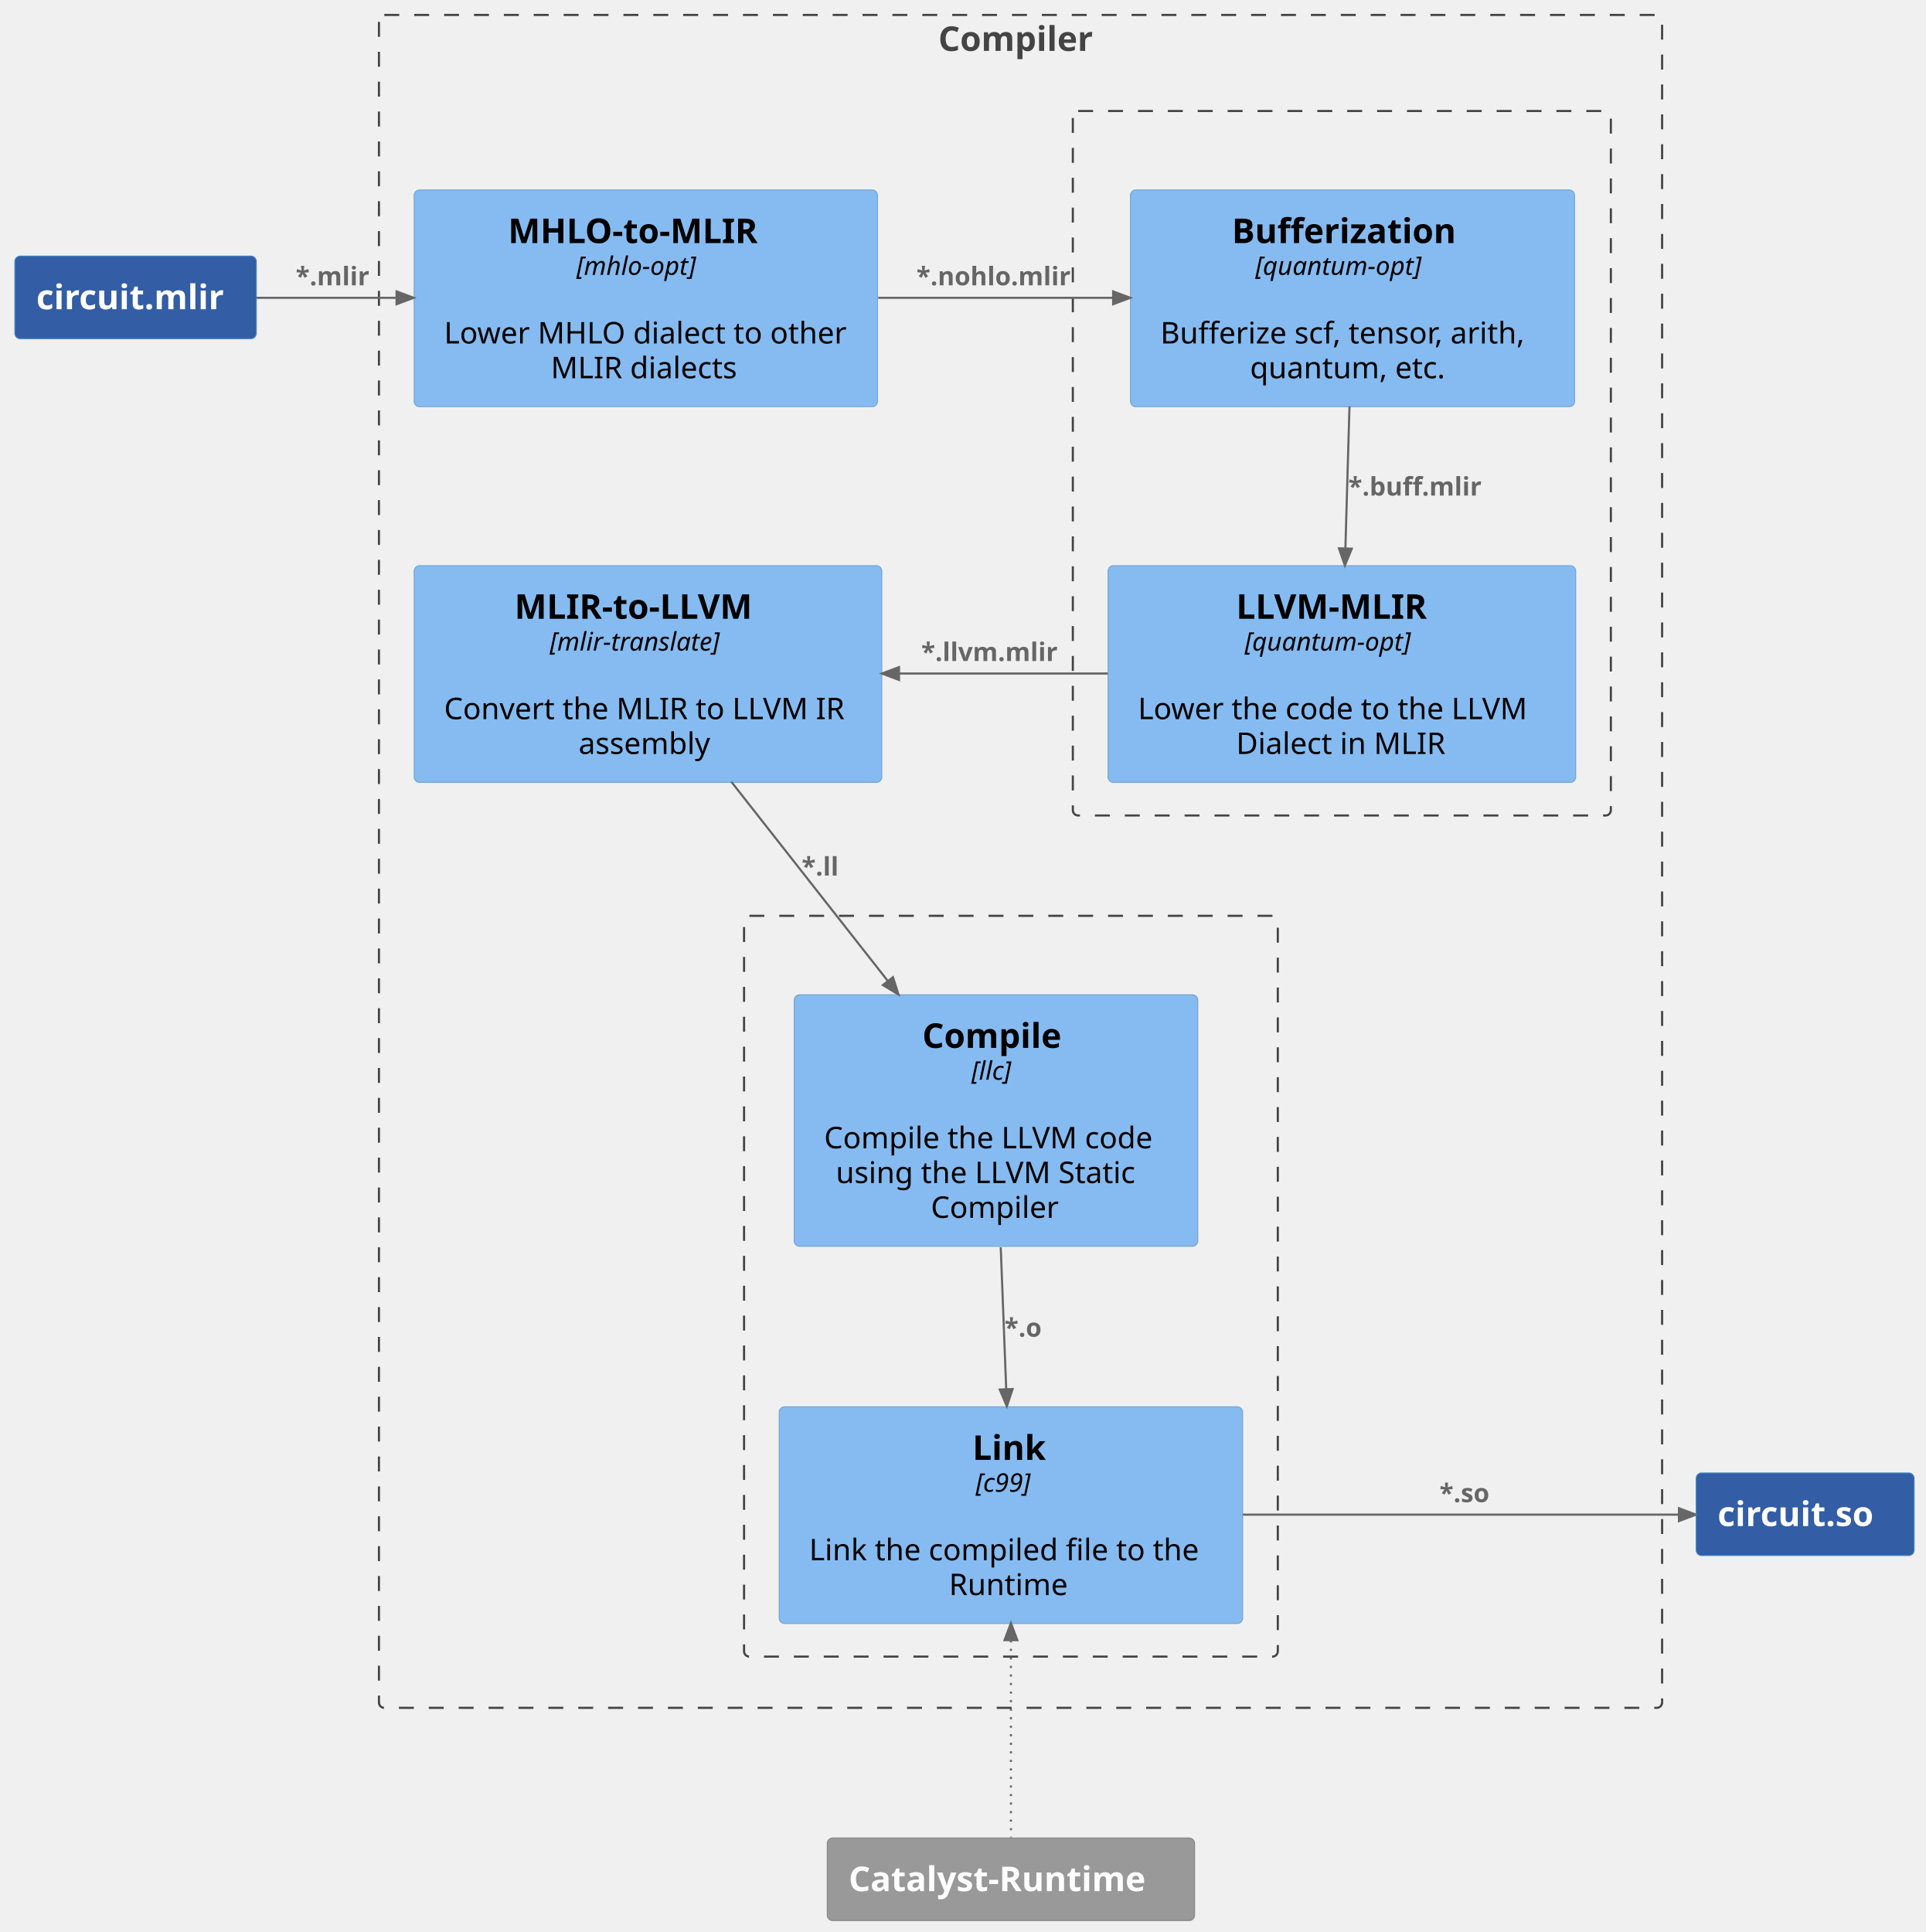
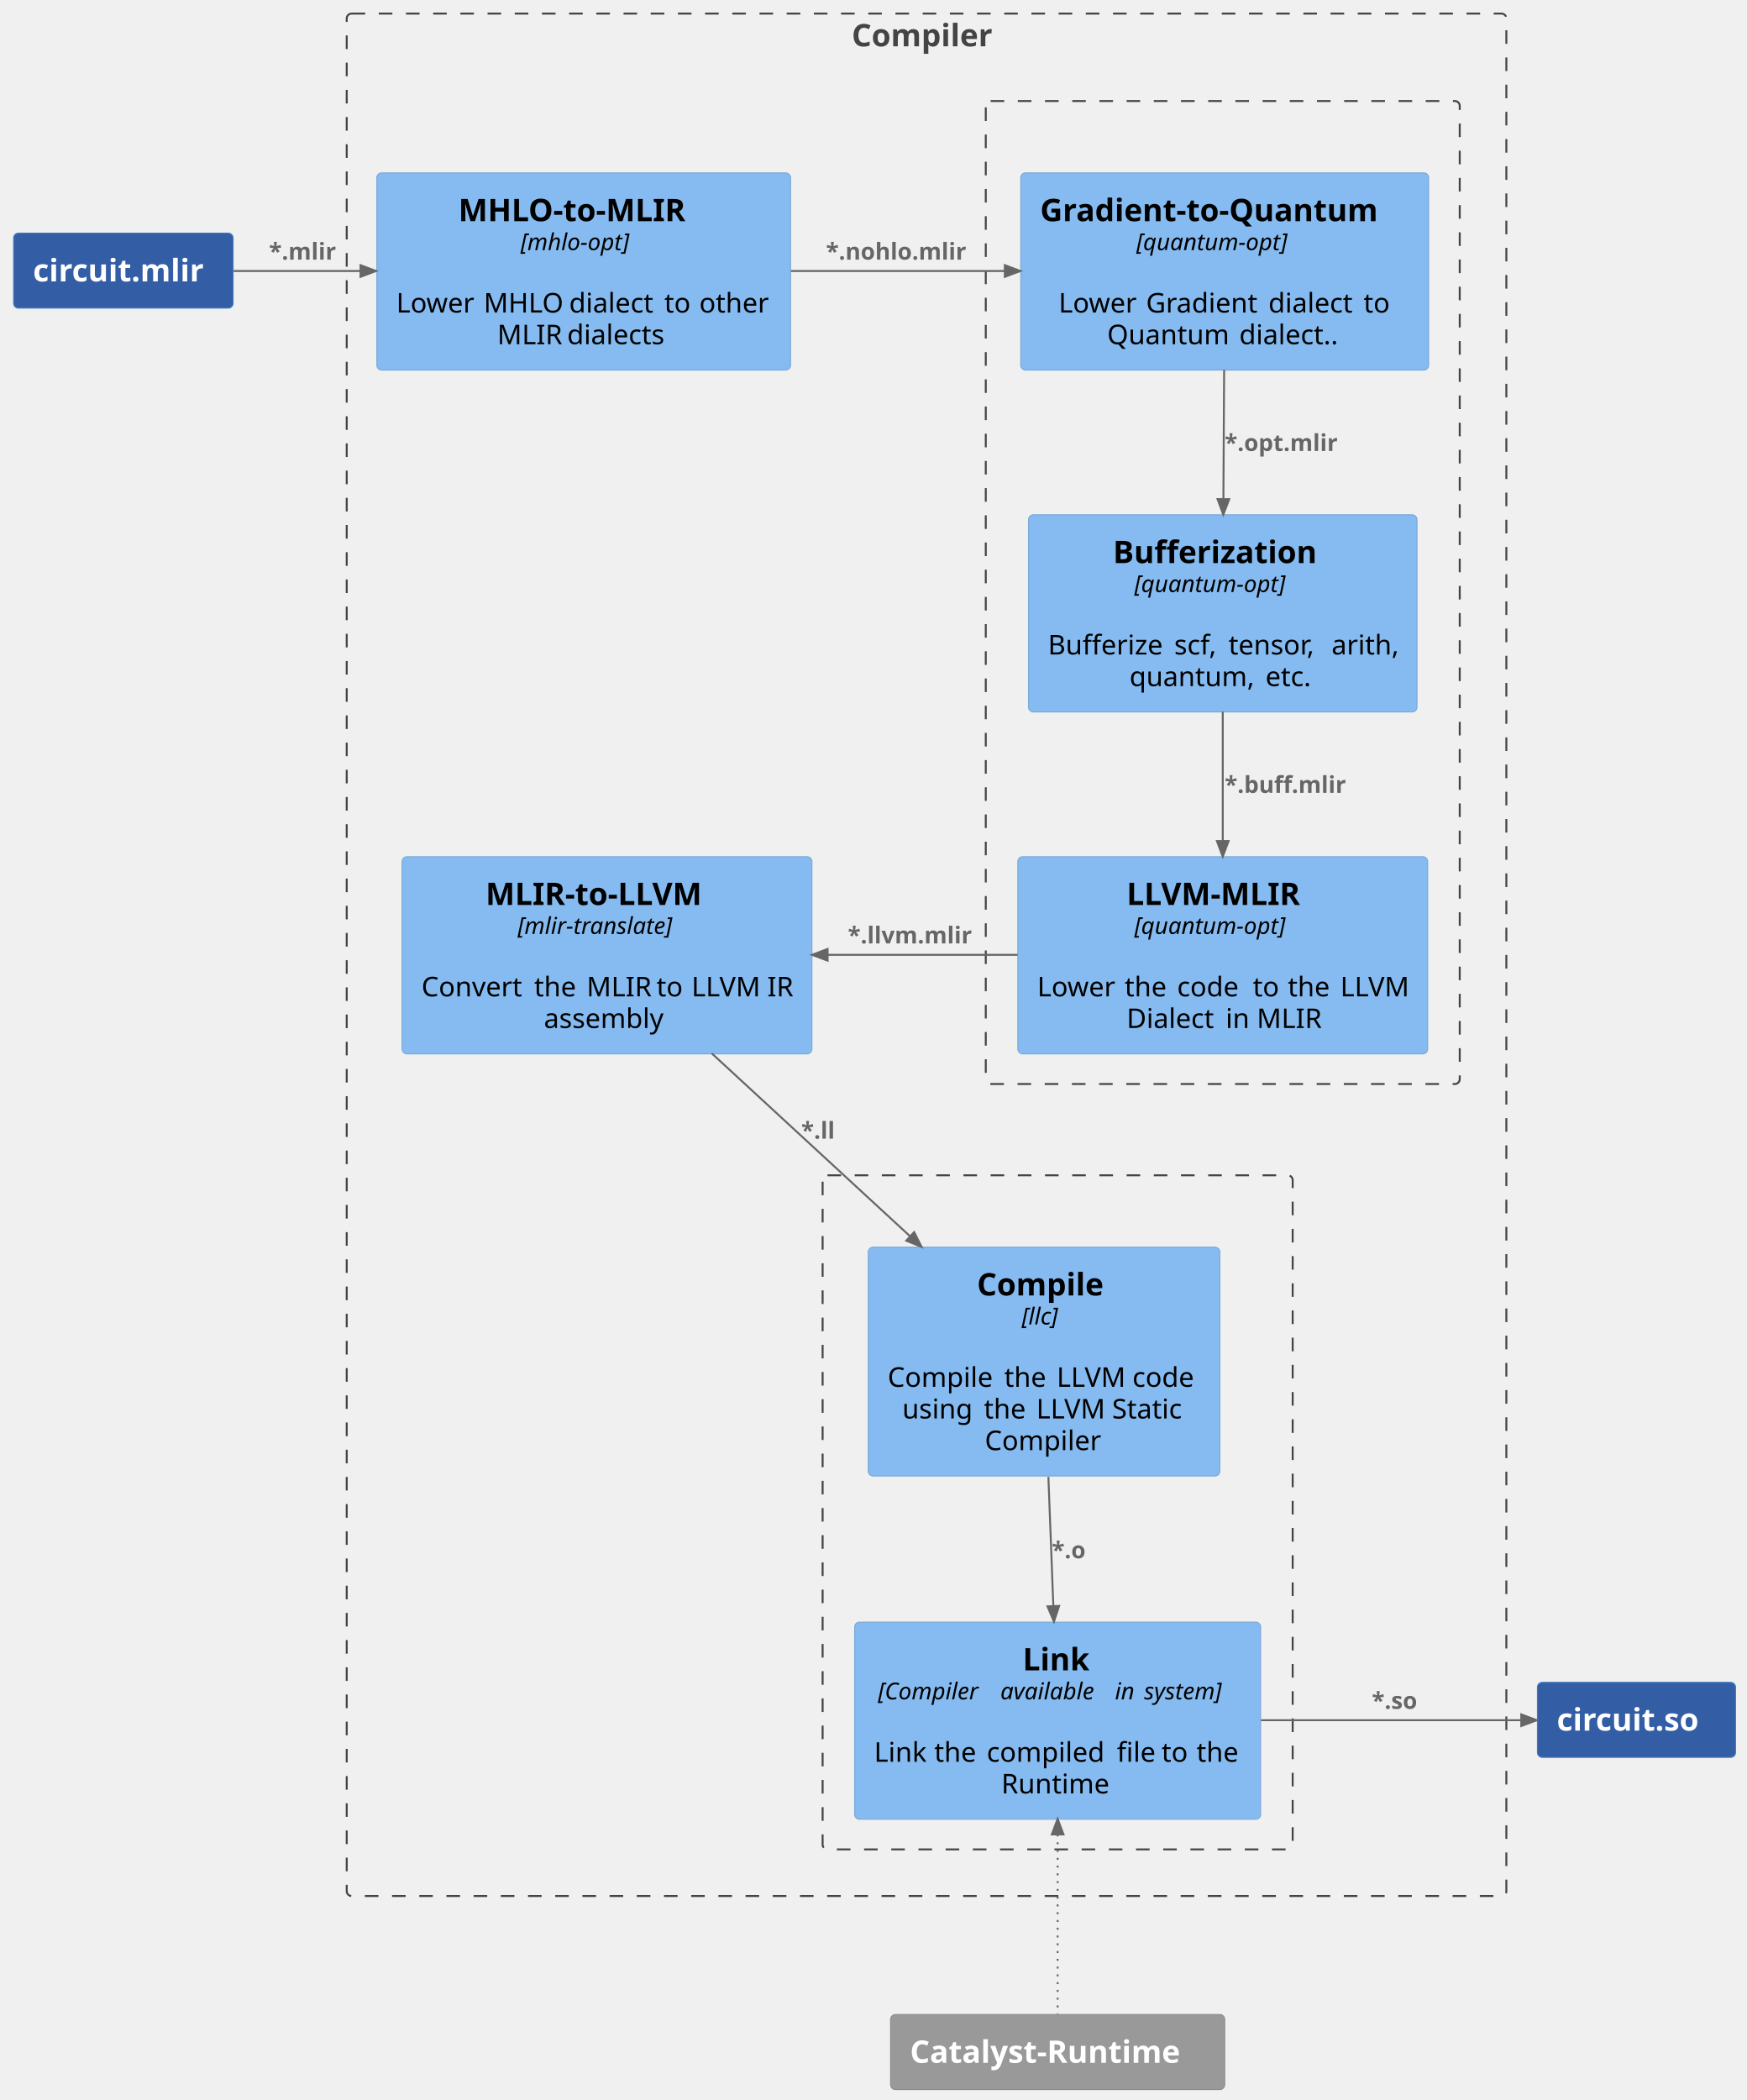
- <svg xmlns="http://www.w3.org/2000/svg" xmlns:xlink="http://www.w3.org/1999/xlink" contentStyleType="text/css" height="905px" preserveAspectRatio="none" style="width:902px;height:905px;background:#FFFFFF;" version="1.1" viewBox="0 0 902 905" width="902px" zoomAndPan="magnify">
+ <svg xmlns="http://www.w3.org/2000/svg" xmlns:xlink="http://www.w3.org/1999/xlink" contentStyleType="text/css" height="1081px" preserveAspectRatio="none" style="width:899px;height:1081px;background:#FFFFFF;" version="1.1" viewBox="0 0 899 1081" width="899px" zoomAndPan="magnify">
  <defs />
  <g>
    <g id="cluster_c1">
      <a href="https://github.com/plantuml-stdlib/C4-PlantUML" target="_top" title="https://github.com/plantuml-stdlib/C4-PlantUML" xlink:actuate="onRequest" xlink:href="https://github.com/plantuml-stdlib/C4-PlantUML" xlink:show="new" xlink:title="https://github.com/plantuml-stdlib/C4-PlantUML" xlink:type="simple">
-         <rect fill="none" height="793" rx="2.5" ry="2.5" style="stroke:#444444;stroke-width:1.0;stroke-dasharray:7.0,7.0;" width="601" x="177.5" y="7" />
-         <text fill="#444444" font-family="sans-serif" font-size="16" font-weight="bold" lengthAdjust="spacing" textLength="77" x="439.5" y="23.852">Compiler</text>
+         <rect fill="none" height="969" rx="2.5" ry="2.5" style="stroke:#444444;stroke-width:1.0;stroke-dasharray:7.0,7.0;" width="597" x="178.5" y="7" />
+         <text fill="#444444" font-family="sans-serif" font-size="16" font-weight="bold" lengthAdjust="spacing" textLength="77" x="438.5" y="23.852">Compiler</text>
      </a>
    </g>
    <g id="cluster_c2">
      <a href="https://github.com/plantuml-stdlib/C4-PlantUML" target="_top" title="https://github.com/plantuml-stdlib/C4-PlantUML" xlink:actuate="onRequest" xlink:href="https://github.com/plantuml-stdlib/C4-PlantUML" xlink:show="new" xlink:title="https://github.com/plantuml-stdlib/C4-PlantUML" xlink:type="simple">
-         <rect fill="none" height="330" rx="2.5" ry="2.5" style="stroke:#444444;stroke-width:1.0;stroke-dasharray:7.0,7.0;" width="252" x="502.5" y="52" />
-         <text fill="#444444" font-family="sans-serif" font-size="16" font-weight="bold" lengthAdjust="spacing" textLength="6" x="625.5" y="68.852"> </text>
+         <rect fill="none" height="506" rx="2.5" ry="2.5" style="stroke:#444444;stroke-width:1.0;stroke-dasharray:7.0,7.0;" width="244" x="507.5" y="52" />
+         <text fill="#444444" font-family="sans-serif" font-size="16" font-weight="bold" lengthAdjust="spacing" textLength="6" x="626.5" y="68.852"> </text>
      </a>
    </g>
    <g id="cluster_c3">
      <a href="https://github.com/plantuml-stdlib/C4-PlantUML" target="_top" title="https://github.com/plantuml-stdlib/C4-PlantUML" xlink:actuate="onRequest" xlink:href="https://github.com/plantuml-stdlib/C4-PlantUML" xlink:show="new" xlink:title="https://github.com/plantuml-stdlib/C4-PlantUML" xlink:type="simple">
-         <rect fill="none" height="347" rx="2.5" ry="2.5" style="stroke:#444444;stroke-width:1.0;stroke-dasharray:7.0,7.0;" width="250" x="348.5" y="429" />
-         <text fill="#444444" font-family="sans-serif" font-size="16" font-weight="bold" lengthAdjust="spacing" textLength="6" x="470.5" y="445.852"> </text>
+         <rect fill="none" height="347" rx="2.5" ry="2.5" style="stroke:#444444;stroke-width:1.0;stroke-dasharray:7.0,7.0;" width="242" x="423.5" y="605" />
+         <text fill="#444444" font-family="sans-serif" font-size="16" font-weight="bold" lengthAdjust="spacing" textLength="6" x="541.5" y="621.852"> </text>
      </a>
    </g>
    <g id="elem__nohlo_mlir_">
-       <rect fill="#85BBF0" height="101.484" rx="2.5" ry="2.5" style="stroke:#78A8D8;stroke-width:0.5;" width="217" x="194" y="89" />
-       <text fill="#000000" font-family="sans-serif" font-size="16" font-weight="bold" lengthAdjust="spacing" textLength="129" x="238" y="113.852">MHLO-to-MLIR</text>
-       <text fill="#000000" font-family="sans-serif" font-size="12" font-style="italic" lengthAdjust="spacing" textLength="65" x="270" y="128.764">[mhlo-opt]</text>
-       <text fill="#000000" font-family="sans-serif" font-size="14" lengthAdjust="spacing" textLength="4" x="300.5" y="144.589"> </text>
-       <text fill="#000000" font-family="sans-serif" font-size="14" lengthAdjust="spacing" textLength="193" x="208" y="160.886">Lower MHLO dialect to other</text>
-       <text fill="#000000" font-family="sans-serif" font-size="14" lengthAdjust="spacing" textLength="89" x="258" y="177.183">MLIR dialects</text>
+       <rect fill="#85BBF0" height="101.484" rx="2.5" ry="2.5" style="stroke:#78A8D8;stroke-width:0.5;" width="213" x="194" y="89" />
+       <text fill="#000000" font-family="sans-serif" font-size="16" font-weight="bold" lengthAdjust="spacing" textLength="129" x="236" y="113.852">MHLO-to-MLIR</text>
+       <text fill="#000000" font-family="sans-serif" font-size="12" font-style="italic" lengthAdjust="spacing" textLength="65" x="268" y="128.764">[mhlo-opt]</text>
+       <text fill="#000000" font-family="sans-serif" font-size="14" lengthAdjust="spacing" textLength="4" x="298.5" y="144.589"> </text>
+       <text fill="#000000" font-family="sans-serif" font-size="14" lengthAdjust="spacing" textLength="41" x="204" y="160.886">Lower</text>
+       <text fill="#000000" font-family="sans-serif" font-size="14" lengthAdjust="spacing" textLength="4" x="245" y="160.886"> </text>
+       <text fill="#000000" font-family="sans-serif" font-size="14" lengthAdjust="spacing" textLength="40" x="249" y="160.886">MHLO</text>
+       <text fill="#000000" font-family="sans-serif" font-size="14" lengthAdjust="spacing" textLength="4" x="289" y="160.886"> </text>
+       <text fill="#000000" font-family="sans-serif" font-size="14" lengthAdjust="spacing" textLength="45" x="293" y="160.886">dialect</text>
+       <text fill="#000000" font-family="sans-serif" font-size="14" lengthAdjust="spacing" textLength="4" x="338" y="160.886"> </text>
+       <text fill="#000000" font-family="sans-serif" font-size="14" lengthAdjust="spacing" textLength="14" x="342" y="160.886">to</text>
+       <text fill="#000000" font-family="sans-serif" font-size="14" lengthAdjust="spacing" textLength="4" x="356" y="160.886"> </text>
+       <text fill="#000000" font-family="sans-serif" font-size="14" lengthAdjust="spacing" textLength="37" x="360" y="160.886">other</text>
+       <text fill="#000000" font-family="sans-serif" font-size="14" lengthAdjust="spacing" textLength="32" x="256" y="177.183">MLIR</text>
+       <text fill="#000000" font-family="sans-serif" font-size="14" lengthAdjust="spacing" textLength="4" x="288" y="177.183"> </text>
+       <text fill="#000000" font-family="sans-serif" font-size="14" lengthAdjust="spacing" textLength="53" x="292" y="177.183">dialects</text>
    </g>
    <g id="elem__ll_">
-       <rect fill="#85BBF0" height="101.484" rx="2.5" ry="2.5" style="stroke:#78A8D8;stroke-width:0.5;" width="219" x="194" y="265" />
-       <text fill="#000000" font-family="sans-serif" font-size="16" font-weight="bold" lengthAdjust="spacing" textLength="125" x="241" y="289.852">MLIR-to-LLVM</text>
-       <text fill="#000000" font-family="sans-serif" font-size="12" font-style="italic" lengthAdjust="spacing" textLength="92" x="257.5" y="304.764">[mlir-translate]</text>
-       <text fill="#000000" font-family="sans-serif" font-size="14" lengthAdjust="spacing" textLength="4" x="301.5" y="320.589"> </text>
-       <text fill="#000000" font-family="sans-serif" font-size="14" lengthAdjust="spacing" textLength="191" x="208" y="336.886">Convert the MLIR to LLVM IR</text>
-       <text fill="#000000" font-family="sans-serif" font-size="14" lengthAdjust="spacing" textLength="65" x="271" y="353.183">assembly</text>
+       <rect fill="#85BBF0" height="101.484" rx="2.5" ry="2.5" style="stroke:#78A8D8;stroke-width:0.5;" width="211" x="207" y="441" />
+       <text fill="#000000" font-family="sans-serif" font-size="16" font-weight="bold" lengthAdjust="spacing" textLength="125" x="250" y="465.852">MLIR-to-LLVM</text>
+       <text fill="#000000" font-family="sans-serif" font-size="12" font-style="italic" lengthAdjust="spacing" textLength="92" x="266.5" y="480.764">[mlir-translate]</text>
+       <text fill="#000000" font-family="sans-serif" font-size="14" lengthAdjust="spacing" textLength="4" x="310.5" y="496.589"> </text>
+       <text fill="#000000" font-family="sans-serif" font-size="14" lengthAdjust="spacing" textLength="54" x="217" y="512.886">Convert</text>
+       <text fill="#000000" font-family="sans-serif" font-size="14" lengthAdjust="spacing" textLength="4" x="271" y="512.886"> </text>
+       <text fill="#000000" font-family="sans-serif" font-size="14" lengthAdjust="spacing" textLength="23" x="275" y="512.886">the</text>
+       <text fill="#000000" font-family="sans-serif" font-size="14" lengthAdjust="spacing" textLength="4" x="298" y="512.886"> </text>
+       <text fill="#000000" font-family="sans-serif" font-size="14" lengthAdjust="spacing" textLength="32" x="302" y="512.886">MLIR</text>
+       <text fill="#000000" font-family="sans-serif" font-size="14" lengthAdjust="spacing" textLength="4" x="334" y="512.886"> </text>
+       <text fill="#000000" font-family="sans-serif" font-size="14" lengthAdjust="spacing" textLength="14" x="338" y="512.886">to</text>
+       <text fill="#000000" font-family="sans-serif" font-size="14" lengthAdjust="spacing" textLength="4" x="352" y="512.886"> </text>
+       <text fill="#000000" font-family="sans-serif" font-size="14" lengthAdjust="spacing" textLength="35" x="356" y="512.886">LLVM</text>
+       <text fill="#000000" font-family="sans-serif" font-size="14" lengthAdjust="spacing" textLength="4" x="391" y="512.886"> </text>
+       <text fill="#000000" font-family="sans-serif" font-size="14" lengthAdjust="spacing" textLength="13" x="395" y="512.886">IR</text>
+       <text fill="#000000" font-family="sans-serif" font-size="14" lengthAdjust="spacing" textLength="65" x="280" y="529.183">assembly</text>
+     </g>
+     <g id="elem__opt_mlir_">
+       <rect fill="#85BBF0" height="101.484" rx="2.5" ry="2.5" style="stroke:#78A8D8;stroke-width:0.5;" width="210" x="525.5" y="89" />
+       <text fill="#000000" font-family="sans-serif" font-size="16" font-weight="bold" lengthAdjust="spacing" textLength="190" x="535.5" y="113.852">Gradient-to-Quantum</text>
+       <text fill="#000000" font-family="sans-serif" font-size="12" font-style="italic" lengthAdjust="spacing" textLength="91" x="585" y="128.764">[quantum-opt]</text>
+       <text fill="#000000" font-family="sans-serif" font-size="14" lengthAdjust="spacing" textLength="4" x="628.5" y="144.589"> </text>
+       <text fill="#000000" font-family="sans-serif" font-size="14" lengthAdjust="spacing" textLength="41" x="545" y="160.886">Lower</text>
+       <text fill="#000000" font-family="sans-serif" font-size="14" lengthAdjust="spacing" textLength="4" x="586" y="160.886"> </text>
+       <text fill="#000000" font-family="sans-serif" font-size="14" lengthAdjust="spacing" textLength="59" x="590" y="160.886">Gradient</text>
+       <text fill="#000000" font-family="sans-serif" font-size="14" lengthAdjust="spacing" textLength="4" x="649" y="160.886"> </text>
+       <text fill="#000000" font-family="sans-serif" font-size="14" lengthAdjust="spacing" textLength="45" x="653" y="160.886">dialect</text>
+       <text fill="#000000" font-family="sans-serif" font-size="14" lengthAdjust="spacing" textLength="4" x="698" y="160.886"> </text>
+       <text fill="#000000" font-family="sans-serif" font-size="14" lengthAdjust="spacing" textLength="14" x="702" y="160.886">to</text>
+       <text fill="#000000" font-family="sans-serif" font-size="14" lengthAdjust="spacing" textLength="64" x="570" y="177.183">Quantum</text>
+       <text fill="#000000" font-family="sans-serif" font-size="14" lengthAdjust="spacing" textLength="4" x="634" y="177.183"> </text>
+       <text fill="#000000" font-family="sans-serif" font-size="14" lengthAdjust="spacing" textLength="53" x="638" y="177.183">dialect..</text>
    </g>
    <g id="elem__buff_mlir_">
-       <rect fill="#85BBF0" height="101.484" rx="2.5" ry="2.5" style="stroke:#78A8D8;stroke-width:0.5;" width="208" x="529.5" y="89" />
-       <text fill="#000000" font-family="sans-serif" font-size="16" font-weight="bold" lengthAdjust="spacing" textLength="113" x="577" y="113.852">Bufferization</text>
-       <text fill="#000000" font-family="sans-serif" font-size="12" font-style="italic" lengthAdjust="spacing" textLength="91" x="588" y="128.764">[quantum-opt]</text>
-       <text fill="#000000" font-family="sans-serif" font-size="14" lengthAdjust="spacing" textLength="4" x="631.5" y="144.589"> </text>
-       <text fill="#000000" font-family="sans-serif" font-size="14" lengthAdjust="spacing" textLength="180" x="543.5" y="160.886">Bufferize scf, tensor, arith,</text>
-       <text fill="#000000" font-family="sans-serif" font-size="14" lengthAdjust="spacing" textLength="96" x="585.5" y="177.183">quantum, etc.</text>
+       <rect fill="#85BBF0" height="101.484" rx="2.5" ry="2.5" style="stroke:#78A8D8;stroke-width:0.5;" width="200" x="529.5" y="265" />
+       <text fill="#000000" font-family="sans-serif" font-size="16" font-weight="bold" lengthAdjust="spacing" textLength="113" x="573" y="289.852">Bufferization</text>
+       <text fill="#000000" font-family="sans-serif" font-size="12" font-style="italic" lengthAdjust="spacing" textLength="91" x="584" y="304.764">[quantum-opt]</text>
+       <text fill="#000000" font-family="sans-serif" font-size="14" lengthAdjust="spacing" textLength="4" x="627.5" y="320.589"> </text>
+       <text fill="#000000" font-family="sans-serif" font-size="14" lengthAdjust="spacing" textLength="61" x="539.5" y="336.886">Bufferize</text>
+       <text fill="#000000" font-family="sans-serif" font-size="14" lengthAdjust="spacing" textLength="4" x="600.5" y="336.886"> </text>
+       <text fill="#000000" font-family="sans-serif" font-size="14" lengthAdjust="spacing" textLength="24" x="604.5" y="336.886">scf,</text>
+       <text fill="#000000" font-family="sans-serif" font-size="14" lengthAdjust="spacing" textLength="4" x="628.5" y="336.886"> </text>
+       <text fill="#000000" font-family="sans-serif" font-size="14" lengthAdjust="spacing" textLength="49" x="632.5" y="336.886">tensor,</text>
+       <text fill="#000000" font-family="sans-serif" font-size="14" lengthAdjust="spacing" textLength="4" x="681.5" y="336.886"> </text>
+       <text fill="#000000" font-family="sans-serif" font-size="14" lengthAdjust="spacing" textLength="34" x="685.5" y="336.886">arith,</text>
+       <text fill="#000000" font-family="sans-serif" font-size="14" lengthAdjust="spacing" textLength="66" x="581.5" y="353.183">quantum,</text>
+       <text fill="#000000" font-family="sans-serif" font-size="14" lengthAdjust="spacing" textLength="4" x="647.5" y="353.183"> </text>
+       <text fill="#000000" font-family="sans-serif" font-size="14" lengthAdjust="spacing" textLength="26" x="651.5" y="353.183">etc.</text>
    </g>
    <g id="elem__llvm_mlir_">
-       <rect fill="#85BBF0" height="101.484" rx="2.5" ry="2.5" style="stroke:#78A8D8;stroke-width:0.5;" width="219" x="519" y="265" />
-       <text fill="#000000" font-family="sans-serif" font-size="16" font-weight="bold" lengthAdjust="spacing" textLength="99" x="579" y="289.852">LLVM-MLIR</text>
-       <text fill="#000000" font-family="sans-serif" font-size="12" font-style="italic" lengthAdjust="spacing" textLength="91" x="583" y="304.764">[quantum-opt]</text>
-       <text fill="#000000" font-family="sans-serif" font-size="14" lengthAdjust="spacing" textLength="4" x="626.5" y="320.589"> </text>
-       <text fill="#000000" font-family="sans-serif" font-size="14" lengthAdjust="spacing" textLength="191" x="533" y="336.886">Lower the code to the LLVM</text>
-       <text fill="#000000" font-family="sans-serif" font-size="14" lengthAdjust="spacing" textLength="99" x="579" y="353.183">Dialect in MLIR</text>
+       <rect fill="#85BBF0" height="101.484" rx="2.5" ry="2.5" style="stroke:#78A8D8;stroke-width:0.5;" width="211" x="524" y="441" />
+       <text fill="#000000" font-family="sans-serif" font-size="16" font-weight="bold" lengthAdjust="spacing" textLength="99" x="580" y="465.852">LLVM-MLIR</text>
+       <text fill="#000000" font-family="sans-serif" font-size="12" font-style="italic" lengthAdjust="spacing" textLength="91" x="584" y="480.764">[quantum-opt]</text>
+       <text fill="#000000" font-family="sans-serif" font-size="14" lengthAdjust="spacing" textLength="4" x="627.5" y="496.589"> </text>
+       <text fill="#000000" font-family="sans-serif" font-size="14" lengthAdjust="spacing" textLength="41" x="534" y="512.886">Lower</text>
+       <text fill="#000000" font-family="sans-serif" font-size="14" lengthAdjust="spacing" textLength="4" x="575" y="512.886"> </text>
+       <text fill="#000000" font-family="sans-serif" font-size="14" lengthAdjust="spacing" textLength="23" x="579" y="512.886">the</text>
+       <text fill="#000000" font-family="sans-serif" font-size="14" lengthAdjust="spacing" textLength="4" x="602" y="512.886"> </text>
+       <text fill="#000000" font-family="sans-serif" font-size="14" lengthAdjust="spacing" textLength="35" x="606" y="512.886">code</text>
+       <text fill="#000000" font-family="sans-serif" font-size="14" lengthAdjust="spacing" textLength="4" x="641" y="512.886"> </text>
+       <text fill="#000000" font-family="sans-serif" font-size="14" lengthAdjust="spacing" textLength="14" x="645" y="512.886">to</text>
+       <text fill="#000000" font-family="sans-serif" font-size="14" lengthAdjust="spacing" textLength="4" x="659" y="512.886"> </text>
+       <text fill="#000000" font-family="sans-serif" font-size="14" lengthAdjust="spacing" textLength="23" x="663" y="512.886">the</text>
+       <text fill="#000000" font-family="sans-serif" font-size="14" lengthAdjust="spacing" textLength="4" x="686" y="512.886"> </text>
+       <text fill="#000000" font-family="sans-serif" font-size="14" lengthAdjust="spacing" textLength="35" x="690" y="512.886">LLVM</text>
+       <text fill="#000000" font-family="sans-serif" font-size="14" lengthAdjust="spacing" textLength="47" x="580" y="529.183">Dialect</text>
+       <text fill="#000000" font-family="sans-serif" font-size="14" lengthAdjust="spacing" textLength="4" x="627" y="529.183"> </text>
+       <text fill="#000000" font-family="sans-serif" font-size="14" lengthAdjust="spacing" textLength="12" x="631" y="529.183">in</text>
+       <text fill="#000000" font-family="sans-serif" font-size="14" lengthAdjust="spacing" textLength="4" x="643" y="529.183"> </text>
+       <text fill="#000000" font-family="sans-serif" font-size="14" lengthAdjust="spacing" textLength="32" x="647" y="529.183">MLIR</text>
    </g>
    <g id="elem__o_">
-       <rect fill="#85BBF0" height="117.781" rx="2.5" ry="2.5" style="stroke:#78A8D8;stroke-width:0.5;" width="189" x="372" y="466" />
-       <text fill="#000000" font-family="sans-serif" font-size="16" font-weight="bold" lengthAdjust="spacing" textLength="69" x="432" y="490.852">Compile</text>
-       <text fill="#000000" font-family="sans-serif" font-size="12" font-style="italic" lengthAdjust="spacing" textLength="23" x="455" y="505.764">[llc]</text>
-       <text fill="#000000" font-family="sans-serif" font-size="14" lengthAdjust="spacing" textLength="4" x="464.5" y="521.589"> </text>
-       <text fill="#000000" font-family="sans-serif" font-size="14" lengthAdjust="spacing" textLength="161" x="386" y="537.886">Compile the LLVM code</text>
-       <text fill="#000000" font-family="sans-serif" font-size="14" lengthAdjust="spacing" textLength="146" x="391.5" y="554.183">using the LLVM Static</text>
-       <text fill="#000000" font-family="sans-serif" font-size="14" lengthAdjust="spacing" textLength="61" x="436" y="570.48">Compiler</text>
+       <rect fill="#85BBF0" height="117.781" rx="2.5" ry="2.5" style="stroke:#78A8D8;stroke-width:0.5;" width="181" x="447" y="642" />
+       <text fill="#000000" font-family="sans-serif" font-size="16" font-weight="bold" lengthAdjust="spacing" textLength="69" x="503" y="666.852">Compile</text>
+       <text fill="#000000" font-family="sans-serif" font-size="12" font-style="italic" lengthAdjust="spacing" textLength="23" x="526" y="681.764">[llc]</text>
+       <text fill="#000000" font-family="sans-serif" font-size="14" lengthAdjust="spacing" textLength="4" x="535.5" y="697.589"> </text>
+       <text fill="#000000" font-family="sans-serif" font-size="14" lengthAdjust="spacing" textLength="56" x="457" y="713.886">Compile</text>
+       <text fill="#000000" font-family="sans-serif" font-size="14" lengthAdjust="spacing" textLength="4" x="513" y="713.886"> </text>
+       <text fill="#000000" font-family="sans-serif" font-size="14" lengthAdjust="spacing" textLength="23" x="517" y="713.886">the</text>
+       <text fill="#000000" font-family="sans-serif" font-size="14" lengthAdjust="spacing" textLength="4" x="540" y="713.886"> </text>
+       <text fill="#000000" font-family="sans-serif" font-size="14" lengthAdjust="spacing" textLength="35" x="544" y="713.886">LLVM</text>
+       <text fill="#000000" font-family="sans-serif" font-size="14" lengthAdjust="spacing" textLength="4" x="579" y="713.886"> </text>
+       <text fill="#000000" font-family="sans-serif" font-size="14" lengthAdjust="spacing" textLength="35" x="583" y="713.886">code</text>
+       <text fill="#000000" font-family="sans-serif" font-size="14" lengthAdjust="spacing" textLength="38" x="464.5" y="730.183">using</text>
+       <text fill="#000000" font-family="sans-serif" font-size="14" lengthAdjust="spacing" textLength="4" x="502.5" y="730.183"> </text>
+       <text fill="#000000" font-family="sans-serif" font-size="14" lengthAdjust="spacing" textLength="23" x="506.5" y="730.183">the</text>
+       <text fill="#000000" font-family="sans-serif" font-size="14" lengthAdjust="spacing" textLength="4" x="529.5" y="730.183"> </text>
+       <text fill="#000000" font-family="sans-serif" font-size="14" lengthAdjust="spacing" textLength="35" x="533.5" y="730.183">LLVM</text>
+       <text fill="#000000" font-family="sans-serif" font-size="14" lengthAdjust="spacing" textLength="4" x="568.5" y="730.183"> </text>
+       <text fill="#000000" font-family="sans-serif" font-size="14" lengthAdjust="spacing" textLength="38" x="572.5" y="730.183">Static</text>
+       <text fill="#000000" font-family="sans-serif" font-size="14" lengthAdjust="spacing" textLength="61" x="507" y="746.48">Compiler</text>
    </g>
    <g id="elem__so_">
-       <rect fill="#85BBF0" height="101.484" rx="2.5" ry="2.5" style="stroke:#78A8D8;stroke-width:0.5;" width="217" x="365" y="659" />
-       <text fill="#000000" font-family="sans-serif" font-size="16" font-weight="bold" lengthAdjust="spacing" textLength="36" x="455.5" y="683.852">Link</text>
-       <text fill="#000000" font-family="sans-serif" font-size="12" font-style="italic" lengthAdjust="spacing" textLength="33" x="457" y="698.764">[c99]</text>
-       <text fill="#000000" font-family="sans-serif" font-size="14" lengthAdjust="spacing" textLength="4" x="471.5" y="714.589"> </text>
-       <text fill="#000000" font-family="sans-serif" font-size="14" lengthAdjust="spacing" textLength="189" x="379" y="730.886">Link the compiled file to the</text>
-       <text fill="#000000" font-family="sans-serif" font-size="14" lengthAdjust="spacing" textLength="58" x="444.5" y="747.183">Runtime</text>
+       <rect fill="#85BBF0" height="101.484" rx="2.5" ry="2.5" style="stroke:#78A8D8;stroke-width:0.5;" width="209" x="440" y="835" />
+       <text fill="#000000" font-family="sans-serif" font-size="16" font-weight="bold" lengthAdjust="spacing" textLength="36" x="526.5" y="859.852">Link</text>
+       <text fill="#000000" font-family="sans-serif" font-size="12" font-style="italic" lengthAdjust="spacing" textLength="59" x="452" y="874.764">[Compiler</text>
+       <text fill="#000000" font-family="sans-serif" font-size="12" font-style="italic" lengthAdjust="spacing" textLength="4" x="511" y="874.764"> </text>
+       <text fill="#000000" font-family="sans-serif" font-size="12" font-style="italic" lengthAdjust="spacing" textLength="55" x="515" y="874.764">available</text>
+       <text fill="#000000" font-family="sans-serif" font-size="12" font-style="italic" lengthAdjust="spacing" textLength="4" x="570" y="874.764"> </text>
+       <text fill="#000000" font-family="sans-serif" font-size="12" font-style="italic" lengthAdjust="spacing" textLength="11" x="574" y="874.764">in</text>
+       <text fill="#000000" font-family="sans-serif" font-size="12" font-style="italic" lengthAdjust="spacing" textLength="4" x="585" y="874.764"> </text>
+       <text fill="#000000" font-family="sans-serif" font-size="12" font-style="italic" lengthAdjust="spacing" textLength="48" x="589" y="874.764">system]</text>
+       <text fill="#000000" font-family="sans-serif" font-size="14" lengthAdjust="spacing" textLength="4" x="542.5" y="890.589"> </text>
+       <text fill="#000000" font-family="sans-serif" font-size="14" lengthAdjust="spacing" textLength="27" x="450" y="906.886">Link</text>
+       <text fill="#000000" font-family="sans-serif" font-size="14" lengthAdjust="spacing" textLength="4" x="477" y="906.886"> </text>
+       <text fill="#000000" font-family="sans-serif" font-size="14" lengthAdjust="spacing" textLength="23" x="481" y="906.886">the</text>
+       <text fill="#000000" font-family="sans-serif" font-size="14" lengthAdjust="spacing" textLength="4" x="504" y="906.886"> </text>
+       <text fill="#000000" font-family="sans-serif" font-size="14" lengthAdjust="spacing" textLength="63" x="508" y="906.886">compiled</text>
+       <text fill="#000000" font-family="sans-serif" font-size="14" lengthAdjust="spacing" textLength="4" x="571" y="906.886"> </text>
+       <text fill="#000000" font-family="sans-serif" font-size="14" lengthAdjust="spacing" textLength="19" x="575" y="906.886">file</text>
+       <text fill="#000000" font-family="sans-serif" font-size="14" lengthAdjust="spacing" textLength="4" x="594" y="906.886"> </text>
+       <text fill="#000000" font-family="sans-serif" font-size="14" lengthAdjust="spacing" textLength="14" x="598" y="906.886">to</text>
+       <text fill="#000000" font-family="sans-serif" font-size="14" lengthAdjust="spacing" textLength="4" x="612" y="906.886"> </text>
+       <text fill="#000000" font-family="sans-serif" font-size="14" lengthAdjust="spacing" textLength="23" x="616" y="906.886">the</text>
+       <text fill="#000000" font-family="sans-serif" font-size="14" lengthAdjust="spacing" textLength="58" x="515.5" y="923.183">Runtime</text>
    </g>
    <g id="elem__mlir_sys_">
      <rect fill="#335DA5" height="38.625" rx="2.5" ry="2.5" style="stroke:#3C7FC0;stroke-width:0.5;" width="113" x="7" y="120" />
      <text fill="#FFFFFF" font-family="sans-serif" font-size="16" font-weight="bold" lengthAdjust="spacing" textLength="93" x="17" y="144.852">circuit.mlir</text>
    </g>
    <g id="elem__so_sys_">
-       <rect fill="#335DA5" height="38.625" rx="2.5" ry="2.5" style="stroke:#3C7FC0;stroke-width:0.5;" width="102" x="794.5" y="690" />
-       <text fill="#FFFFFF" font-family="sans-serif" font-size="16" font-weight="bold" lengthAdjust="spacing" textLength="82" x="804.5" y="714.852">circuit.so</text>
+       <rect fill="#335DA5" height="38.625" rx="2.5" ry="2.5" style="stroke:#3C7FC0;stroke-width:0.5;" width="102" x="791.5" y="866" />
+       <text fill="#FFFFFF" font-family="sans-serif" font-size="16" font-weight="bold" lengthAdjust="spacing" textLength="82" x="801.5" y="890.852">circuit.so</text>
    </g>
    <g id="elem__catalyst_runtime_">
-       <rect fill="#999999" height="38.625" rx="2.5" ry="2.5" style="stroke:#8A8A8A;stroke-width:0.5;" width="172" x="387.5" y="861" />
-       <text fill="#FFFFFF" font-family="sans-serif" font-size="16" font-weight="bold" lengthAdjust="spacing" textLength="152" x="397.5" y="885.852">Catalyst-Runtime</text>
+       <rect fill="#999999" height="38.625" rx="2.5" ry="2.5" style="stroke:#8A8A8A;stroke-width:0.5;" width="172" x="458.5" y="1037" />
+       <text fill="#FFFFFF" font-family="sans-serif" font-size="16" font-weight="bold" lengthAdjust="spacing" textLength="152" x="468.5" y="1061.852">Catalyst-Runtime</text>
    </g>
    <g id="link__mlir_sys___nohlo_mlir_">
-       <path d="M120.14,139.5 C139.9,139.5 162.86,139.5 185.69,139.5 " fill="none" id="_mlir_sys_-to-_nohlo_mlir_" style="stroke:#666666;stroke-width:1.0;" />
-       <polygon fill="#666666" points="193.75,139.5,185.75,136.5,185.75,142.5,193.75,139.5" style="stroke:#666666;stroke-width:1.0;" />
+       <path d="M120.27,139.5 C139.99,139.5 162.88,139.5 185.59,139.5 " fill="none" id="_mlir_sys_-to-_nohlo_mlir_" style="stroke:#666666;stroke-width:1.0;" />
+       <polygon fill="#666666" points="193.61,139.5,185.61,136.5,185.61,142.5,193.61,139.5" style="stroke:#666666;stroke-width:1.0;" />
      <text fill="#666666" font-family="sans-serif" font-size="12" font-weight="bold" lengthAdjust="spacing" textLength="37" x="138.5" y="133.639">*.mlir</text>
    </g>
-     <g id="link__nohlo_mlir___buff_mlir_">
-       <path d="M411.34,139.5 C446.49,139.5 485.52,139.5 520.93,139.5 " fill="none" id="_nohlo_mlir_-to-_buff_mlir_" style="stroke:#666666;stroke-width:1.0;" />
-       <polygon fill="#666666" points="529.38,139.5,521.38,136.5,521.38,142.5,529.38,139.5" style="stroke:#666666;stroke-width:1.0;" />
-       <text fill="#666666" font-family="sans-serif" font-size="12" font-weight="bold" lengthAdjust="spacing" textLength="82" x="429.25" y="133.639">*.nohlo.mlir</text>
+     <g id="link__nohlo_mlir___opt_mlir_">
+       <path d="M407.19,139.5 C442.37,139.5 481.62,139.5 517.28,139.5 " fill="none" id="_nohlo_mlir_-to-_opt_mlir_" style="stroke:#666666;stroke-width:1.0;" />
+       <polygon fill="#666666" points="525.31,139.5,517.31,136.5,517.31,142.5,525.31,139.5" style="stroke:#666666;stroke-width:1.0;" />
+       <text fill="#666666" font-family="sans-serif" font-size="12" font-weight="bold" lengthAdjust="spacing" textLength="82" x="425.25" y="133.639">*.nohlo.mlir</text>
+     </g>
+     <g id="link__opt_mlir___buff_mlir_">
+       <path d="M630.21,190.36 C630.09,211.11 629.96,235.33 629.83,256.83 " fill="none" id="_opt_mlir_-to-_buff_mlir_" style="stroke:#666666;stroke-width:1.0;" />
+       <polygon fill="#666666" points="629.78,264.93,632.823,256.946,626.823,256.914,629.78,264.93" style="stroke:#666666;stroke-width:1.0;" />
+       <text fill="#666666" font-family="sans-serif" font-size="12" font-weight="bold" lengthAdjust="spacing" textLength="66" x="630.5" y="232.139">*.opt.mlir</text>
    </g>
    <g id="link__buff_mlir___llvm_mlir_">
-       <path d="M632.07,190.36 C631.47,211.11 630.78,235.33 630.16,256.83 " fill="none" id="_buff_mlir_-to-_llvm_mlir_" style="stroke:#666666;stroke-width:1.0;" />
-       <polygon fill="#666666" points="629.92,264.93,633.148,257.019,627.15,256.847,629.92,264.93" style="stroke:#666666;stroke-width:1.0;" />
-       <text fill="#666666" font-family="sans-serif" font-size="12" font-weight="bold" lengthAdjust="spacing" textLength="70" x="631.5" y="232.139">*.buff.mlir</text>
+       <path d="M629.5,366.36 C629.5,387.11 629.5,411.33 629.5,432.83 " fill="none" id="_buff_mlir_-to-_llvm_mlir_" style="stroke:#666666;stroke-width:1.0;" />
+       <polygon fill="#666666" points="629.5,440.93,632.5,432.93,626.5,432.93,629.5,440.93" style="stroke:#666666;stroke-width:1.0;" />
+       <text fill="#666666" font-family="sans-serif" font-size="12" font-weight="bold" lengthAdjust="spacing" textLength="70" x="630.5" y="408.139">*.buff.mlir</text>
    </g>
    <g id="link__ll___llvm_mlir_">
-       <path d="M421.13,315.5 C453.02,315.5 487.41,315.5 518.85,315.5 " fill="none" id="_ll_-backto-_llvm_mlir_" style="stroke:#666666;stroke-width:1.0;" />
-       <polygon fill="#666666" points="413.08,315.5,421.08,318.5,421.08,312.5,413.08,315.5" style="stroke:#666666;stroke-width:1.0;" />
-       <text fill="#666666" font-family="sans-serif" font-size="12" font-weight="bold" lengthAdjust="spacing" textLength="69" x="431.5" y="309.639">*.llvm.mlir</text>
+       <path d="M426.1,491.5 C457.97,491.5 492.48,491.5 523.86,491.5 " fill="none" id="_ll_-backto-_llvm_mlir_" style="stroke:#666666;stroke-width:1.0;" />
+       <polygon fill="#666666" points="418.06,491.5,426.06,494.5,426.06,488.5,418.06,491.5" style="stroke:#666666;stroke-width:1.0;" />
+       <text fill="#666666" font-family="sans-serif" font-size="12" font-weight="bold" lengthAdjust="spacing" textLength="69" x="436.5" y="485.639">*.llvm.mlir</text>
    </g>
    <g id="link__ll___o_">
-       <path d="M342.54,366.2 C364.52,394.19 392.22,429.45 415.86,459.54 " fill="none" id="_ll_-to-_o_" style="stroke:#666666;stroke-width:1.0;" />
-       <polygon fill="#666666" points="420.84,465.87,418.253,457.727,413.537,461.436,420.84,465.87" style="stroke:#666666;stroke-width:1.0;" />
-       <text fill="#666666" font-family="sans-serif" font-size="12" font-weight="bold" lengthAdjust="spacing" textLength="19" x="375.5" y="410.139">*.ll</text>
+       <path d="M366.39,542.2 C396.99,570.42 435.61,606.04 468.42,636.29 " fill="none" id="_ll_-to-_o_" style="stroke:#666666;stroke-width:1.0;" />
+       <polygon fill="#666666" points="474.47,641.87,470.623,634.241,466.555,638.651,474.47,641.87" style="stroke:#666666;stroke-width:1.0;" />
+       <text fill="#666666" font-family="sans-serif" font-size="12" font-weight="bold" lengthAdjust="spacing" textLength="19" x="412.5" y="586.139">*.ll</text>
    </g>
    <g id="link__o___so_">
-       <path d="M468.73,584.25 C469.55,605.43 470.46,629.35 471.28,650.51 " fill="none" id="_o_-to-_so_" style="stroke:#666666;stroke-width:1.0;" />
-       <polygon fill="#666666" points="471.59,658.78,474.273,650.668,468.278,650.904,471.59,658.78" style="stroke:#666666;stroke-width:1.0;" />
-       <text fill="#666666" font-family="sans-serif" font-size="12" font-weight="bold" lengthAdjust="spacing" textLength="20" x="470.5" y="626.139">*.o</text>
+       <path d="M539.73,760.25 C540.55,781.43 541.46,805.35 542.28,826.51 " fill="none" id="_o_-to-_so_" style="stroke:#666666;stroke-width:1.0;" />
+       <polygon fill="#666666" points="542.59,834.78,545.273,826.668,539.278,826.904,542.59,834.78" style="stroke:#666666;stroke-width:1.0;" />
+       <text fill="#666666" font-family="sans-serif" font-size="12" font-weight="bold" lengthAdjust="spacing" textLength="20" x="541.5" y="802.139">*.o</text>
    </g>
    <g id="link__so___so_sys_">
-       <path d="M582.1,709.5 C648.7,709.5 731.41,709.5 786.19,709.5 " fill="none" id="_so_-to-_so_sys_" style="stroke:#666666;stroke-width:1.0;" />
-       <polygon fill="#666666" points="794.4,709.5,786.4,706.5,786.4,712.5,794.4,709.5" style="stroke:#666666;stroke-width:1.0;" />
-       <text fill="#666666" font-family="sans-serif" font-size="12" font-weight="bold" lengthAdjust="spacing" textLength="28" x="674.25" y="703.639">*.so</text>
+       <path d="M649.14,885.5 C693.89,885.5 744.51,885.5 782.73,885.5 " fill="none" id="_so_-to-_so_sys_" style="stroke:#666666;stroke-width:1.0;" />
+       <polygon fill="#666666" points="791.18,885.5,783.18,882.5,783.18,888.5,791.18,885.5" style="stroke:#666666;stroke-width:1.0;" />
+       <text fill="#666666" font-family="sans-serif" font-size="12" font-weight="bold" lengthAdjust="spacing" textLength="28" x="706.25" y="879.639">*.so</text>
    </g>
    <g id="link__so___catalyst_runtime_">
-       <path d="M473.5,768.34 C473.5,800.52 473.5,838.46 473.5,860.66 " fill="none" id="_so_-backto-_catalyst_runtime_" style="stroke:#666666;stroke-width:1.0;stroke-dasharray:1.0,3.0;" />
-       <polygon fill="#666666" points="473.5,760.29,470.5,768.29,476.5,768.29,473.5,760.29" style="stroke:#666666;stroke-width:1.0;" />
-       <text fill="#666666" font-family="sans-serif" font-size="12" font-weight="bold" lengthAdjust="spacing" textLength="4" x="474.5" y="828.139"> </text>
+       <path d="M544.5,944.34 C544.5,976.52 544.5,1014.46 544.5,1036.66 " fill="none" id="_so_-backto-_catalyst_runtime_" style="stroke:#666666;stroke-width:1.0;stroke-dasharray:1.0,3.0;" />
+       <polygon fill="#666666" points="544.5,936.29,541.5,944.29,547.5,944.29,544.5,936.29" style="stroke:#666666;stroke-width:1.0;" />
+       <text fill="#666666" font-family="sans-serif" font-size="12" font-weight="bold" lengthAdjust="spacing" textLength="4" x="545.5" y="1004.139"> </text>
    </g>
  </g>
</svg>
